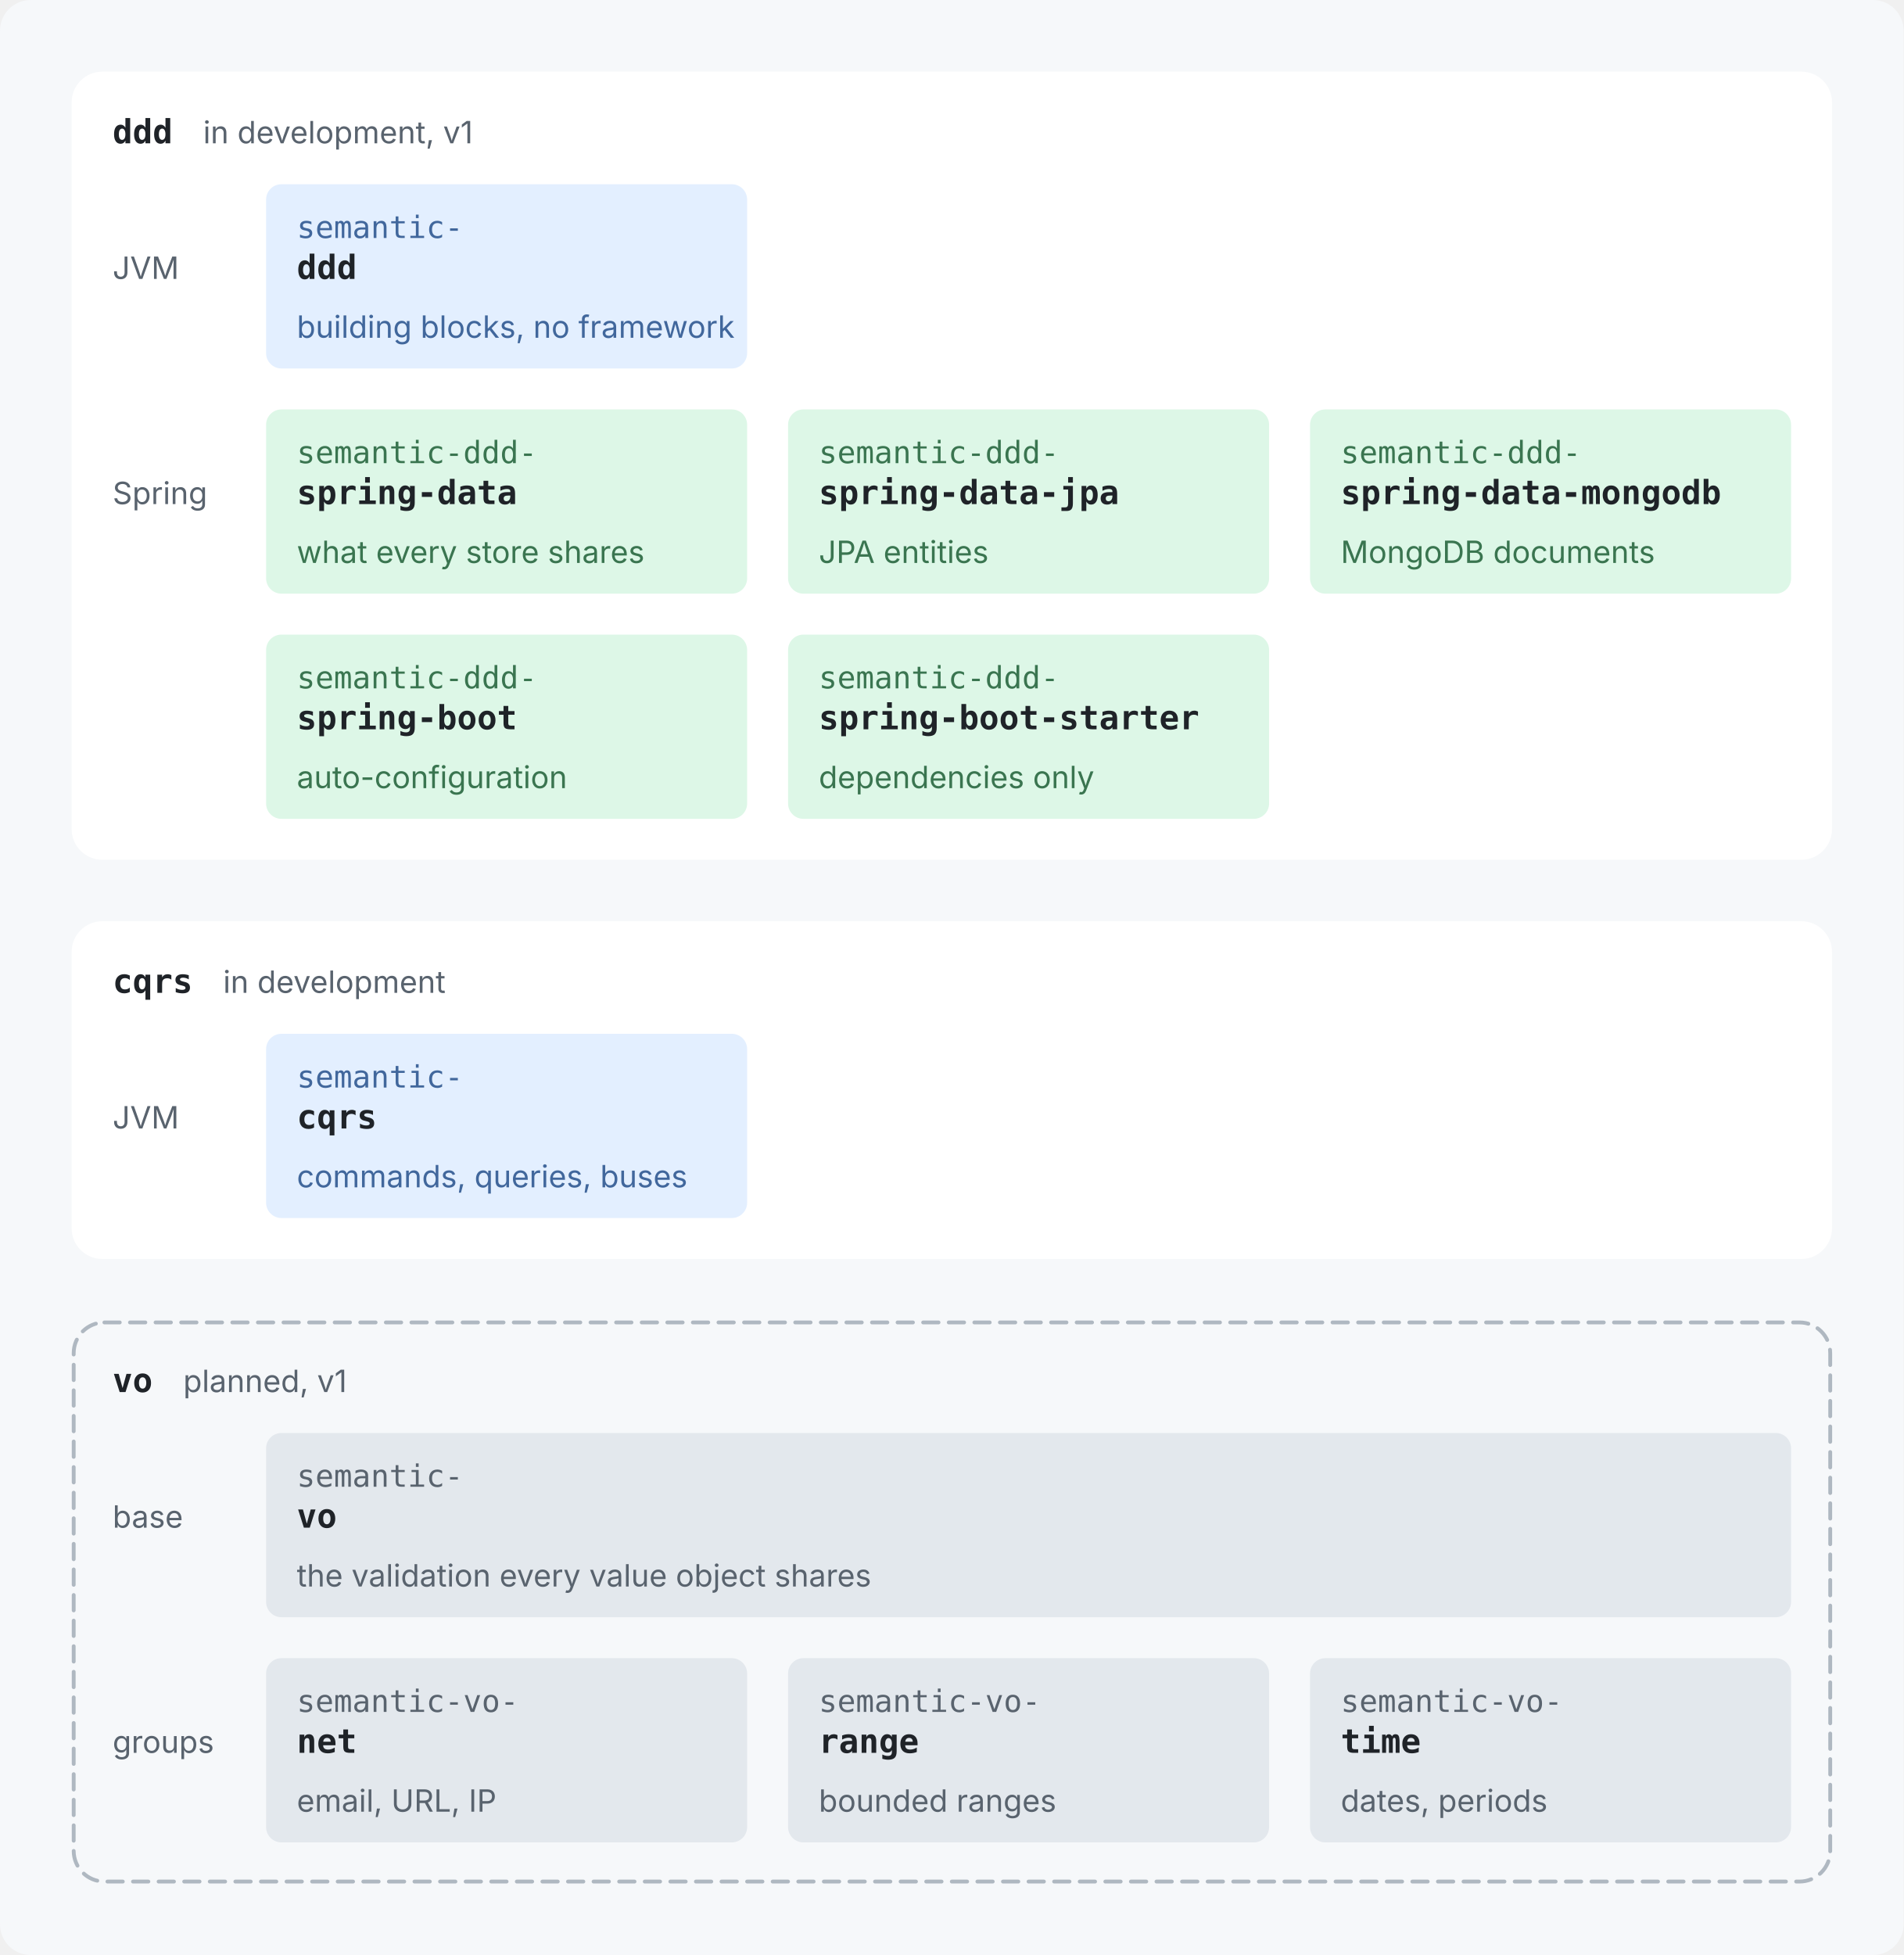
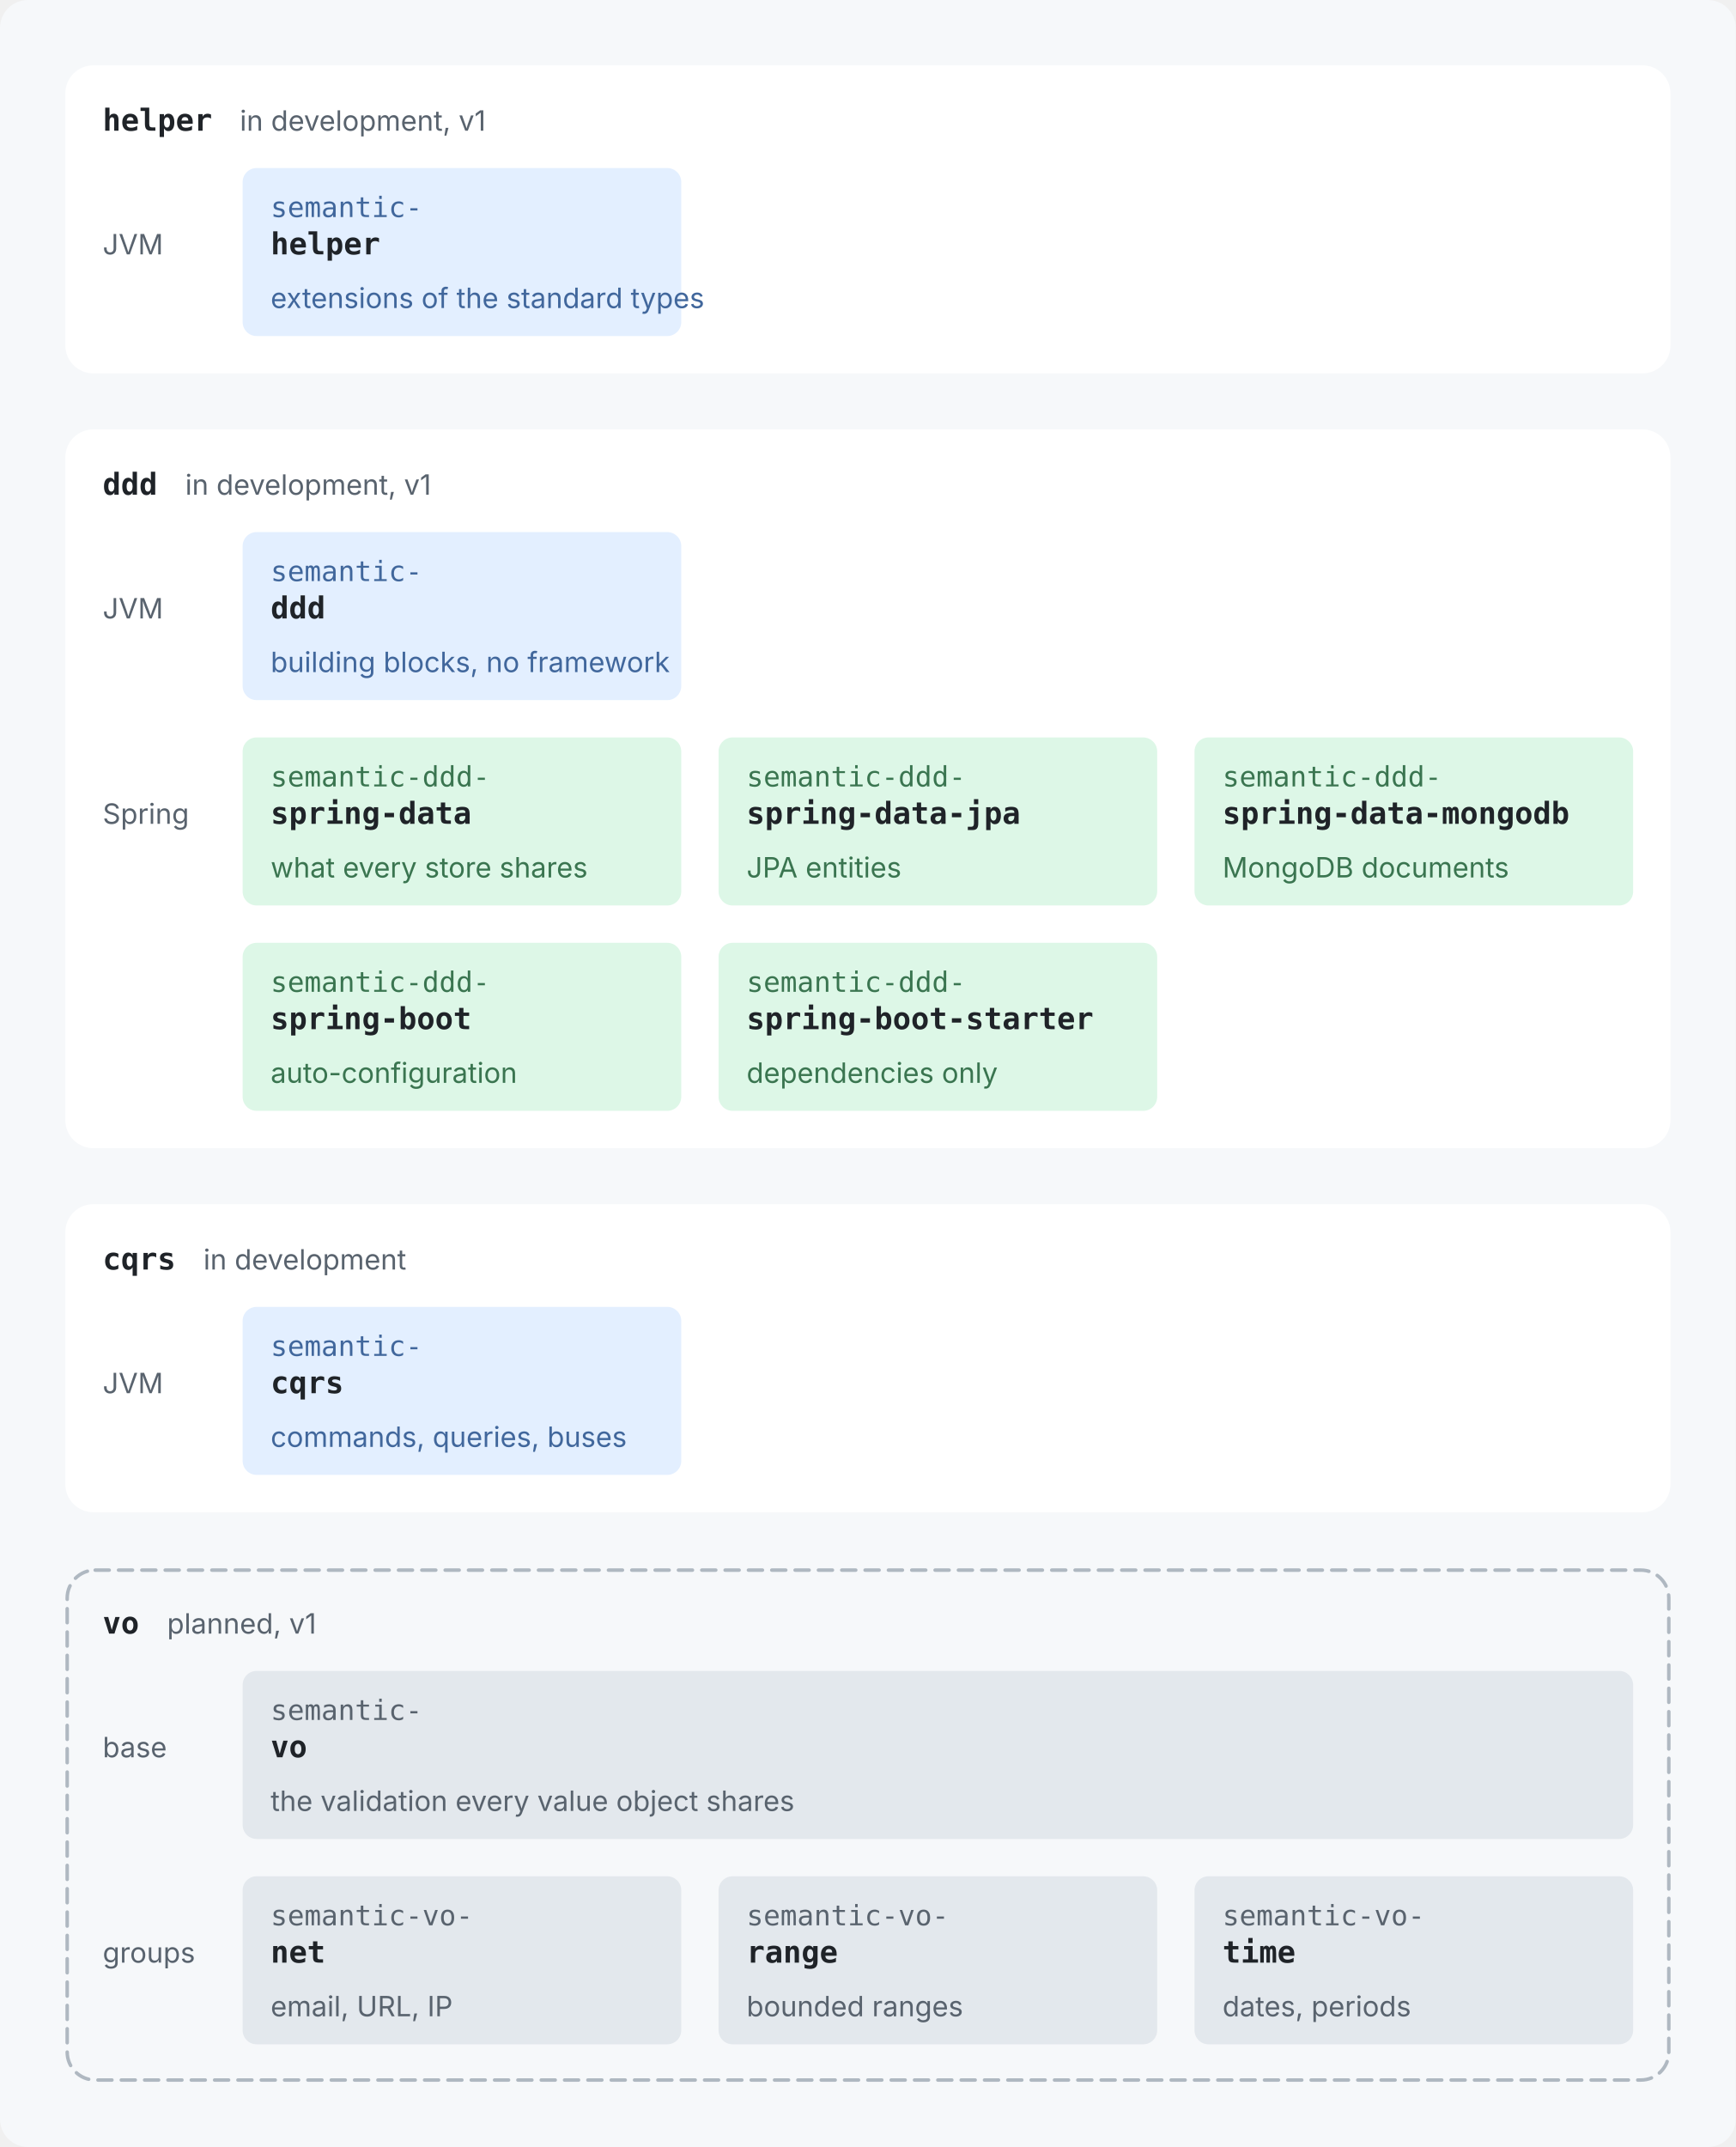
- <svg xmlns="http://www.w3.org/2000/svg" viewBox="0 0 744 764" width="744" height="764" role="img">
-   <rect width="744" height="764" rx="12" fill="#F6F8FA" />
+ <svg xmlns="http://www.w3.org/2000/svg" viewBox="0 0 744 920" width="744" height="920" role="img">
+   <rect width="744" height="920" rx="12" fill="#F6F8FA" />
  <g transform="translate(12,12)">
-     <rect x="16.0" y="16.0" width="688.0" height="308.0" rx="12" fill="#FFFFFF" />
-     <text x="32.0" y="44.0" font-family="ui-monospace, SFMono-Regular, 'SF Mono', Menlo, Consolas, monospace" font-size="13" font-weight="600" fill="#1F2328" text-anchor="start">ddd</text>
-     <text x="67.4" y="44.0" font-family="-apple-system, BlinkMacSystemFont, 'Segoe UI', Inter, Helvetica, Arial, sans-serif" font-size="12" font-weight="400" fill="#59636E" text-anchor="start">in development, v1</text>
+     <rect x="16.0" y="16.0" width="688.0" height="132.0" rx="12" fill="#FFFFFF" />
+     <text x="32.0" y="44.0" font-family="ui-monospace, SFMono-Regular, 'SF Mono', Menlo, Consolas, monospace" font-size="13" font-weight="600" fill="#1F2328" text-anchor="start">helper</text>
+     <text x="90.8" y="44.0" font-family="-apple-system, BlinkMacSystemFont, 'Segoe UI', Inter, Helvetica, Arial, sans-serif" font-size="12" font-weight="400" fill="#59636E" text-anchor="start">in development, v1</text>
    <text x="32.0" y="97.0" font-family="-apple-system, BlinkMacSystemFont, 'Segoe UI', Inter, Helvetica, Arial, sans-serif" font-size="12" font-weight="400" fill="#59636E" text-anchor="start">JVM</text>
    <rect x="92.0" y="60.0" width="188.0" height="72.0" rx="6" fill="#E3EFFF" />
    <text x="104.0" y="81.0" font-family="ui-monospace, SFMono-Regular, 'SF Mono', Menlo, Consolas, monospace" font-size="12" font-weight="400" fill="#41679C" text-anchor="start">semantic-</text>
-     <text x="104.0" y="97.0" font-family="ui-monospace, SFMono-Regular, 'SF Mono', Menlo, Consolas, monospace" font-size="13" font-weight="600" fill="#1F2328" text-anchor="start">ddd</text>
-     <text x="104.0" y="120.0" font-family="-apple-system, BlinkMacSystemFont, 'Segoe UI', Inter, Helvetica, Arial, sans-serif" font-size="12" font-weight="400" fill="#41679C" text-anchor="start">building blocks, no framework</text>
-     <text x="32.0" y="185.0" font-family="-apple-system, BlinkMacSystemFont, 'Segoe UI', Inter, Helvetica, Arial, sans-serif" font-size="12" font-weight="400" fill="#59636E" text-anchor="start">Spring</text>
-     <rect x="92.0" y="148.0" width="188.0" height="72.0" rx="6" fill="#DDF7E7" />
-     <text x="104.0" y="169.0" font-family="ui-monospace, SFMono-Regular, 'SF Mono', Menlo, Consolas, monospace" font-size="12" font-weight="400" fill="#3A7550" text-anchor="start">semantic-ddd-</text>
-     <text x="104.0" y="185.0" font-family="ui-monospace, SFMono-Regular, 'SF Mono', Menlo, Consolas, monospace" font-size="13" font-weight="600" fill="#1F2328" text-anchor="start">spring-data</text>
-     <text x="104.0" y="208.0" font-family="-apple-system, BlinkMacSystemFont, 'Segoe UI', Inter, Helvetica, Arial, sans-serif" font-size="12" font-weight="400" fill="#3A7550" text-anchor="start">what every store shares</text>
-     <rect x="296.0" y="148.0" width="188.0" height="72.0" rx="6" fill="#DDF7E7" />
-     <text x="308.0" y="169.0" font-family="ui-monospace, SFMono-Regular, 'SF Mono', Menlo, Consolas, monospace" font-size="12" font-weight="400" fill="#3A7550" text-anchor="start">semantic-ddd-</text>
-     <text x="308.0" y="185.0" font-family="ui-monospace, SFMono-Regular, 'SF Mono', Menlo, Consolas, monospace" font-size="13" font-weight="600" fill="#1F2328" text-anchor="start">spring-data-jpa</text>
-     <text x="308.0" y="208.0" font-family="-apple-system, BlinkMacSystemFont, 'Segoe UI', Inter, Helvetica, Arial, sans-serif" font-size="12" font-weight="400" fill="#3A7550" text-anchor="start">JPA entities</text>
-     <rect x="500.0" y="148.0" width="188.0" height="72.0" rx="6" fill="#DDF7E7" />
-     <text x="512.0" y="169.0" font-family="ui-monospace, SFMono-Regular, 'SF Mono', Menlo, Consolas, monospace" font-size="12" font-weight="400" fill="#3A7550" text-anchor="start">semantic-ddd-</text>
-     <text x="512.0" y="185.0" font-family="ui-monospace, SFMono-Regular, 'SF Mono', Menlo, Consolas, monospace" font-size="13" font-weight="600" fill="#1F2328" text-anchor="start">spring-data-mongodb</text>
-     <text x="512.0" y="208.0" font-family="-apple-system, BlinkMacSystemFont, 'Segoe UI', Inter, Helvetica, Arial, sans-serif" font-size="12" font-weight="400" fill="#3A7550" text-anchor="start">MongoDB documents</text>
-     <rect x="92.0" y="236.0" width="188.0" height="72.0" rx="6" fill="#DDF7E7" />
-     <text x="104.0" y="257.0" font-family="ui-monospace, SFMono-Regular, 'SF Mono', Menlo, Consolas, monospace" font-size="12" font-weight="400" fill="#3A7550" text-anchor="start">semantic-ddd-</text>
-     <text x="104.0" y="273.0" font-family="ui-monospace, SFMono-Regular, 'SF Mono', Menlo, Consolas, monospace" font-size="13" font-weight="600" fill="#1F2328" text-anchor="start">spring-boot</text>
-     <text x="104.0" y="296.0" font-family="-apple-system, BlinkMacSystemFont, 'Segoe UI', Inter, Helvetica, Arial, sans-serif" font-size="12" font-weight="400" fill="#3A7550" text-anchor="start">auto-configuration</text>
-     <rect x="296.0" y="236.0" width="188.0" height="72.0" rx="6" fill="#DDF7E7" />
-     <text x="308.0" y="257.0" font-family="ui-monospace, SFMono-Regular, 'SF Mono', Menlo, Consolas, monospace" font-size="12" font-weight="400" fill="#3A7550" text-anchor="start">semantic-ddd-</text>
-     <text x="308.0" y="273.0" font-family="ui-monospace, SFMono-Regular, 'SF Mono', Menlo, Consolas, monospace" font-size="13" font-weight="600" fill="#1F2328" text-anchor="start">spring-boot-starter</text>
-     <text x="308.0" y="296.0" font-family="-apple-system, BlinkMacSystemFont, 'Segoe UI', Inter, Helvetica, Arial, sans-serif" font-size="12" font-weight="400" fill="#3A7550" text-anchor="start">dependencies only</text>
-     <rect x="16.0" y="348.0" width="688.0" height="132.0" rx="12" fill="#FFFFFF" />
-     <text x="32.0" y="376.0" font-family="ui-monospace, SFMono-Regular, 'SF Mono', Menlo, Consolas, monospace" font-size="13" font-weight="600" fill="#1F2328" text-anchor="start">cqrs</text>
-     <text x="75.2" y="376.0" font-family="-apple-system, BlinkMacSystemFont, 'Segoe UI', Inter, Helvetica, Arial, sans-serif" font-size="12" font-weight="400" fill="#59636E" text-anchor="start">in development</text>
-     <text x="32.0" y="429.0" font-family="-apple-system, BlinkMacSystemFont, 'Segoe UI', Inter, Helvetica, Arial, sans-serif" font-size="12" font-weight="400" fill="#59636E" text-anchor="start">JVM</text>
-     <rect x="92.0" y="392.0" width="188.0" height="72.0" rx="6" fill="#E3EFFF" />
-     <text x="104.0" y="413.0" font-family="ui-monospace, SFMono-Regular, 'SF Mono', Menlo, Consolas, monospace" font-size="12" font-weight="400" fill="#41679C" text-anchor="start">semantic-</text>
-     <text x="104.0" y="429.0" font-family="ui-monospace, SFMono-Regular, 'SF Mono', Menlo, Consolas, monospace" font-size="13" font-weight="600" fill="#1F2328" text-anchor="start">cqrs</text>
-     <text x="104.0" y="452.0" font-family="-apple-system, BlinkMacSystemFont, 'Segoe UI', Inter, Helvetica, Arial, sans-serif" font-size="12" font-weight="400" fill="#41679C" text-anchor="start">commands, queries, buses</text>
-     <rect x="16.8" y="504.8" width="686.5" height="218.5" rx="12" fill="none" stroke="#AFB8C1" stroke-width="1.5" stroke-dasharray="6 4" stroke-linecap="round" />
-     <text x="32.0" y="532.0" font-family="ui-monospace, SFMono-Regular, 'SF Mono', Menlo, Consolas, monospace" font-size="13" font-weight="600" fill="#1F2328" text-anchor="start">vo</text>
-     <text x="59.6" y="532.0" font-family="-apple-system, BlinkMacSystemFont, 'Segoe UI', Inter, Helvetica, Arial, sans-serif" font-size="12" font-weight="400" fill="#59636E" text-anchor="start">planned, v1</text>
-     <text x="32.0" y="585.0" font-family="-apple-system, BlinkMacSystemFont, 'Segoe UI', Inter, Helvetica, Arial, sans-serif" font-size="12" font-weight="400" fill="#59636E" text-anchor="start">base</text>
-     <rect x="92.0" y="548.0" width="596.0" height="72.0" rx="6" fill="#E3E8ED" />
-     <text x="104.0" y="569.0" font-family="ui-monospace, SFMono-Regular, 'SF Mono', Menlo, Consolas, monospace" font-size="12" font-weight="400" fill="#59636E" text-anchor="start">semantic-</text>
-     <text x="104.0" y="585.0" font-family="ui-monospace, SFMono-Regular, 'SF Mono', Menlo, Consolas, monospace" font-size="13" font-weight="600" fill="#1F2328" text-anchor="start">vo</text>
-     <text x="104.0" y="608.0" font-family="-apple-system, BlinkMacSystemFont, 'Segoe UI', Inter, Helvetica, Arial, sans-serif" font-size="12" font-weight="400" fill="#59636E" text-anchor="start">the validation every value object shares</text>
-     <text x="32.0" y="673.0" font-family="-apple-system, BlinkMacSystemFont, 'Segoe UI', Inter, Helvetica, Arial, sans-serif" font-size="12" font-weight="400" fill="#59636E" text-anchor="start">groups</text>
-     <rect x="92.0" y="636.0" width="188.0" height="72.0" rx="6" fill="#E3E8ED" />
-     <text x="104.0" y="657.0" font-family="ui-monospace, SFMono-Regular, 'SF Mono', Menlo, Consolas, monospace" font-size="12" font-weight="400" fill="#59636E" text-anchor="start">semantic-vo-</text>
-     <text x="104.0" y="673.0" font-family="ui-monospace, SFMono-Regular, 'SF Mono', Menlo, Consolas, monospace" font-size="13" font-weight="600" fill="#1F2328" text-anchor="start">net</text>
-     <text x="104.0" y="696.0" font-family="-apple-system, BlinkMacSystemFont, 'Segoe UI', Inter, Helvetica, Arial, sans-serif" font-size="12" font-weight="400" fill="#59636E" text-anchor="start">email, URL, IP</text>
-     <rect x="296.0" y="636.0" width="188.0" height="72.0" rx="6" fill="#E3E8ED" />
-     <text x="308.0" y="657.0" font-family="ui-monospace, SFMono-Regular, 'SF Mono', Menlo, Consolas, monospace" font-size="12" font-weight="400" fill="#59636E" text-anchor="start">semantic-vo-</text>
-     <text x="308.0" y="673.0" font-family="ui-monospace, SFMono-Regular, 'SF Mono', Menlo, Consolas, monospace" font-size="13" font-weight="600" fill="#1F2328" text-anchor="start">range</text>
-     <text x="308.0" y="696.0" font-family="-apple-system, BlinkMacSystemFont, 'Segoe UI', Inter, Helvetica, Arial, sans-serif" font-size="12" font-weight="400" fill="#59636E" text-anchor="start">bounded ranges</text>
-     <rect x="500.0" y="636.0" width="188.0" height="72.0" rx="6" fill="#E3E8ED" />
-     <text x="512.0" y="657.0" font-family="ui-monospace, SFMono-Regular, 'SF Mono', Menlo, Consolas, monospace" font-size="12" font-weight="400" fill="#59636E" text-anchor="start">semantic-vo-</text>
-     <text x="512.0" y="673.0" font-family="ui-monospace, SFMono-Regular, 'SF Mono', Menlo, Consolas, monospace" font-size="13" font-weight="600" fill="#1F2328" text-anchor="start">time</text>
-     <text x="512.0" y="696.0" font-family="-apple-system, BlinkMacSystemFont, 'Segoe UI', Inter, Helvetica, Arial, sans-serif" font-size="12" font-weight="400" fill="#59636E" text-anchor="start">dates, periods</text>
+     <text x="104.0" y="97.0" font-family="ui-monospace, SFMono-Regular, 'SF Mono', Menlo, Consolas, monospace" font-size="13" font-weight="600" fill="#1F2328" text-anchor="start">helper</text>
+     <text x="104.0" y="120.0" font-family="-apple-system, BlinkMacSystemFont, 'Segoe UI', Inter, Helvetica, Arial, sans-serif" font-size="12" font-weight="400" fill="#41679C" text-anchor="start">extensions of the standard types</text>
+     <rect x="16.0" y="172.0" width="688.0" height="308.0" rx="12" fill="#FFFFFF" />
+     <text x="32.0" y="200.0" font-family="ui-monospace, SFMono-Regular, 'SF Mono', Menlo, Consolas, monospace" font-size="13" font-weight="600" fill="#1F2328" text-anchor="start">ddd</text>
+     <text x="67.4" y="200.0" font-family="-apple-system, BlinkMacSystemFont, 'Segoe UI', Inter, Helvetica, Arial, sans-serif" font-size="12" font-weight="400" fill="#59636E" text-anchor="start">in development, v1</text>
+     <text x="32.0" y="253.0" font-family="-apple-system, BlinkMacSystemFont, 'Segoe UI', Inter, Helvetica, Arial, sans-serif" font-size="12" font-weight="400" fill="#59636E" text-anchor="start">JVM</text>
+     <rect x="92.0" y="216.0" width="188.0" height="72.0" rx="6" fill="#E3EFFF" />
+     <text x="104.0" y="237.0" font-family="ui-monospace, SFMono-Regular, 'SF Mono', Menlo, Consolas, monospace" font-size="12" font-weight="400" fill="#41679C" text-anchor="start">semantic-</text>
+     <text x="104.0" y="253.0" font-family="ui-monospace, SFMono-Regular, 'SF Mono', Menlo, Consolas, monospace" font-size="13" font-weight="600" fill="#1F2328" text-anchor="start">ddd</text>
+     <text x="104.0" y="276.0" font-family="-apple-system, BlinkMacSystemFont, 'Segoe UI', Inter, Helvetica, Arial, sans-serif" font-size="12" font-weight="400" fill="#41679C" text-anchor="start">building blocks, no framework</text>
+     <text x="32.0" y="341.0" font-family="-apple-system, BlinkMacSystemFont, 'Segoe UI', Inter, Helvetica, Arial, sans-serif" font-size="12" font-weight="400" fill="#59636E" text-anchor="start">Spring</text>
+     <rect x="92.0" y="304.0" width="188.0" height="72.0" rx="6" fill="#DDF7E7" />
+     <text x="104.0" y="325.0" font-family="ui-monospace, SFMono-Regular, 'SF Mono', Menlo, Consolas, monospace" font-size="12" font-weight="400" fill="#3A7550" text-anchor="start">semantic-ddd-</text>
+     <text x="104.0" y="341.0" font-family="ui-monospace, SFMono-Regular, 'SF Mono', Menlo, Consolas, monospace" font-size="13" font-weight="600" fill="#1F2328" text-anchor="start">spring-data</text>
+     <text x="104.0" y="364.0" font-family="-apple-system, BlinkMacSystemFont, 'Segoe UI', Inter, Helvetica, Arial, sans-serif" font-size="12" font-weight="400" fill="#3A7550" text-anchor="start">what every store shares</text>
+     <rect x="296.0" y="304.0" width="188.0" height="72.0" rx="6" fill="#DDF7E7" />
+     <text x="308.0" y="325.0" font-family="ui-monospace, SFMono-Regular, 'SF Mono', Menlo, Consolas, monospace" font-size="12" font-weight="400" fill="#3A7550" text-anchor="start">semantic-ddd-</text>
+     <text x="308.0" y="341.0" font-family="ui-monospace, SFMono-Regular, 'SF Mono', Menlo, Consolas, monospace" font-size="13" font-weight="600" fill="#1F2328" text-anchor="start">spring-data-jpa</text>
+     <text x="308.0" y="364.0" font-family="-apple-system, BlinkMacSystemFont, 'Segoe UI', Inter, Helvetica, Arial, sans-serif" font-size="12" font-weight="400" fill="#3A7550" text-anchor="start">JPA entities</text>
+     <rect x="500.0" y="304.0" width="188.0" height="72.0" rx="6" fill="#DDF7E7" />
+     <text x="512.0" y="325.0" font-family="ui-monospace, SFMono-Regular, 'SF Mono', Menlo, Consolas, monospace" font-size="12" font-weight="400" fill="#3A7550" text-anchor="start">semantic-ddd-</text>
+     <text x="512.0" y="341.0" font-family="ui-monospace, SFMono-Regular, 'SF Mono', Menlo, Consolas, monospace" font-size="13" font-weight="600" fill="#1F2328" text-anchor="start">spring-data-mongodb</text>
+     <text x="512.0" y="364.0" font-family="-apple-system, BlinkMacSystemFont, 'Segoe UI', Inter, Helvetica, Arial, sans-serif" font-size="12" font-weight="400" fill="#3A7550" text-anchor="start">MongoDB documents</text>
+     <rect x="92.0" y="392.0" width="188.0" height="72.0" rx="6" fill="#DDF7E7" />
+     <text x="104.0" y="413.0" font-family="ui-monospace, SFMono-Regular, 'SF Mono', Menlo, Consolas, monospace" font-size="12" font-weight="400" fill="#3A7550" text-anchor="start">semantic-ddd-</text>
+     <text x="104.0" y="429.0" font-family="ui-monospace, SFMono-Regular, 'SF Mono', Menlo, Consolas, monospace" font-size="13" font-weight="600" fill="#1F2328" text-anchor="start">spring-boot</text>
+     <text x="104.0" y="452.0" font-family="-apple-system, BlinkMacSystemFont, 'Segoe UI', Inter, Helvetica, Arial, sans-serif" font-size="12" font-weight="400" fill="#3A7550" text-anchor="start">auto-configuration</text>
+     <rect x="296.0" y="392.0" width="188.0" height="72.0" rx="6" fill="#DDF7E7" />
+     <text x="308.0" y="413.0" font-family="ui-monospace, SFMono-Regular, 'SF Mono', Menlo, Consolas, monospace" font-size="12" font-weight="400" fill="#3A7550" text-anchor="start">semantic-ddd-</text>
+     <text x="308.0" y="429.0" font-family="ui-monospace, SFMono-Regular, 'SF Mono', Menlo, Consolas, monospace" font-size="13" font-weight="600" fill="#1F2328" text-anchor="start">spring-boot-starter</text>
+     <text x="308.0" y="452.0" font-family="-apple-system, BlinkMacSystemFont, 'Segoe UI', Inter, Helvetica, Arial, sans-serif" font-size="12" font-weight="400" fill="#3A7550" text-anchor="start">dependencies only</text>
+     <rect x="16.0" y="504.0" width="688.0" height="132.0" rx="12" fill="#FFFFFF" />
+     <text x="32.0" y="532.0" font-family="ui-monospace, SFMono-Regular, 'SF Mono', Menlo, Consolas, monospace" font-size="13" font-weight="600" fill="#1F2328" text-anchor="start">cqrs</text>
+     <text x="75.2" y="532.0" font-family="-apple-system, BlinkMacSystemFont, 'Segoe UI', Inter, Helvetica, Arial, sans-serif" font-size="12" font-weight="400" fill="#59636E" text-anchor="start">in development</text>
+     <text x="32.0" y="585.0" font-family="-apple-system, BlinkMacSystemFont, 'Segoe UI', Inter, Helvetica, Arial, sans-serif" font-size="12" font-weight="400" fill="#59636E" text-anchor="start">JVM</text>
+     <rect x="92.0" y="548.0" width="188.0" height="72.0" rx="6" fill="#E3EFFF" />
+     <text x="104.0" y="569.0" font-family="ui-monospace, SFMono-Regular, 'SF Mono', Menlo, Consolas, monospace" font-size="12" font-weight="400" fill="#41679C" text-anchor="start">semantic-</text>
+     <text x="104.0" y="585.0" font-family="ui-monospace, SFMono-Regular, 'SF Mono', Menlo, Consolas, monospace" font-size="13" font-weight="600" fill="#1F2328" text-anchor="start">cqrs</text>
+     <text x="104.0" y="608.0" font-family="-apple-system, BlinkMacSystemFont, 'Segoe UI', Inter, Helvetica, Arial, sans-serif" font-size="12" font-weight="400" fill="#41679C" text-anchor="start">commands, queries, buses</text>
+     <rect x="16.8" y="660.8" width="686.5" height="218.5" rx="12" fill="none" stroke="#AFB8C1" stroke-width="1.5" stroke-dasharray="6 4" stroke-linecap="round" />
+     <text x="32.0" y="688.0" font-family="ui-monospace, SFMono-Regular, 'SF Mono', Menlo, Consolas, monospace" font-size="13" font-weight="600" fill="#1F2328" text-anchor="start">vo</text>
+     <text x="59.6" y="688.0" font-family="-apple-system, BlinkMacSystemFont, 'Segoe UI', Inter, Helvetica, Arial, sans-serif" font-size="12" font-weight="400" fill="#59636E" text-anchor="start">planned, v1</text>
+     <text x="32.0" y="741.0" font-family="-apple-system, BlinkMacSystemFont, 'Segoe UI', Inter, Helvetica, Arial, sans-serif" font-size="12" font-weight="400" fill="#59636E" text-anchor="start">base</text>
+     <rect x="92.0" y="704.0" width="596.0" height="72.0" rx="6" fill="#E3E8ED" />
+     <text x="104.0" y="725.0" font-family="ui-monospace, SFMono-Regular, 'SF Mono', Menlo, Consolas, monospace" font-size="12" font-weight="400" fill="#59636E" text-anchor="start">semantic-</text>
+     <text x="104.0" y="741.0" font-family="ui-monospace, SFMono-Regular, 'SF Mono', Menlo, Consolas, monospace" font-size="13" font-weight="600" fill="#1F2328" text-anchor="start">vo</text>
+     <text x="104.0" y="764.0" font-family="-apple-system, BlinkMacSystemFont, 'Segoe UI', Inter, Helvetica, Arial, sans-serif" font-size="12" font-weight="400" fill="#59636E" text-anchor="start">the validation every value object shares</text>
+     <text x="32.0" y="829.0" font-family="-apple-system, BlinkMacSystemFont, 'Segoe UI', Inter, Helvetica, Arial, sans-serif" font-size="12" font-weight="400" fill="#59636E" text-anchor="start">groups</text>
+     <rect x="92.0" y="792.0" width="188.0" height="72.0" rx="6" fill="#E3E8ED" />
+     <text x="104.0" y="813.0" font-family="ui-monospace, SFMono-Regular, 'SF Mono', Menlo, Consolas, monospace" font-size="12" font-weight="400" fill="#59636E" text-anchor="start">semantic-vo-</text>
+     <text x="104.0" y="829.0" font-family="ui-monospace, SFMono-Regular, 'SF Mono', Menlo, Consolas, monospace" font-size="13" font-weight="600" fill="#1F2328" text-anchor="start">net</text>
+     <text x="104.0" y="852.0" font-family="-apple-system, BlinkMacSystemFont, 'Segoe UI', Inter, Helvetica, Arial, sans-serif" font-size="12" font-weight="400" fill="#59636E" text-anchor="start">email, URL, IP</text>
+     <rect x="296.0" y="792.0" width="188.0" height="72.0" rx="6" fill="#E3E8ED" />
+     <text x="308.0" y="813.0" font-family="ui-monospace, SFMono-Regular, 'SF Mono', Menlo, Consolas, monospace" font-size="12" font-weight="400" fill="#59636E" text-anchor="start">semantic-vo-</text>
+     <text x="308.0" y="829.0" font-family="ui-monospace, SFMono-Regular, 'SF Mono', Menlo, Consolas, monospace" font-size="13" font-weight="600" fill="#1F2328" text-anchor="start">range</text>
+     <text x="308.0" y="852.0" font-family="-apple-system, BlinkMacSystemFont, 'Segoe UI', Inter, Helvetica, Arial, sans-serif" font-size="12" font-weight="400" fill="#59636E" text-anchor="start">bounded ranges</text>
+     <rect x="500.0" y="792.0" width="188.0" height="72.0" rx="6" fill="#E3E8ED" />
+     <text x="512.0" y="813.0" font-family="ui-monospace, SFMono-Regular, 'SF Mono', Menlo, Consolas, monospace" font-size="12" font-weight="400" fill="#59636E" text-anchor="start">semantic-vo-</text>
+     <text x="512.0" y="829.0" font-family="ui-monospace, SFMono-Regular, 'SF Mono', Menlo, Consolas, monospace" font-size="13" font-weight="600" fill="#1F2328" text-anchor="start">time</text>
+     <text x="512.0" y="852.0" font-family="-apple-system, BlinkMacSystemFont, 'Segoe UI', Inter, Helvetica, Arial, sans-serif" font-size="12" font-weight="400" fill="#59636E" text-anchor="start">dates, periods</text>
  </g>
</svg>
